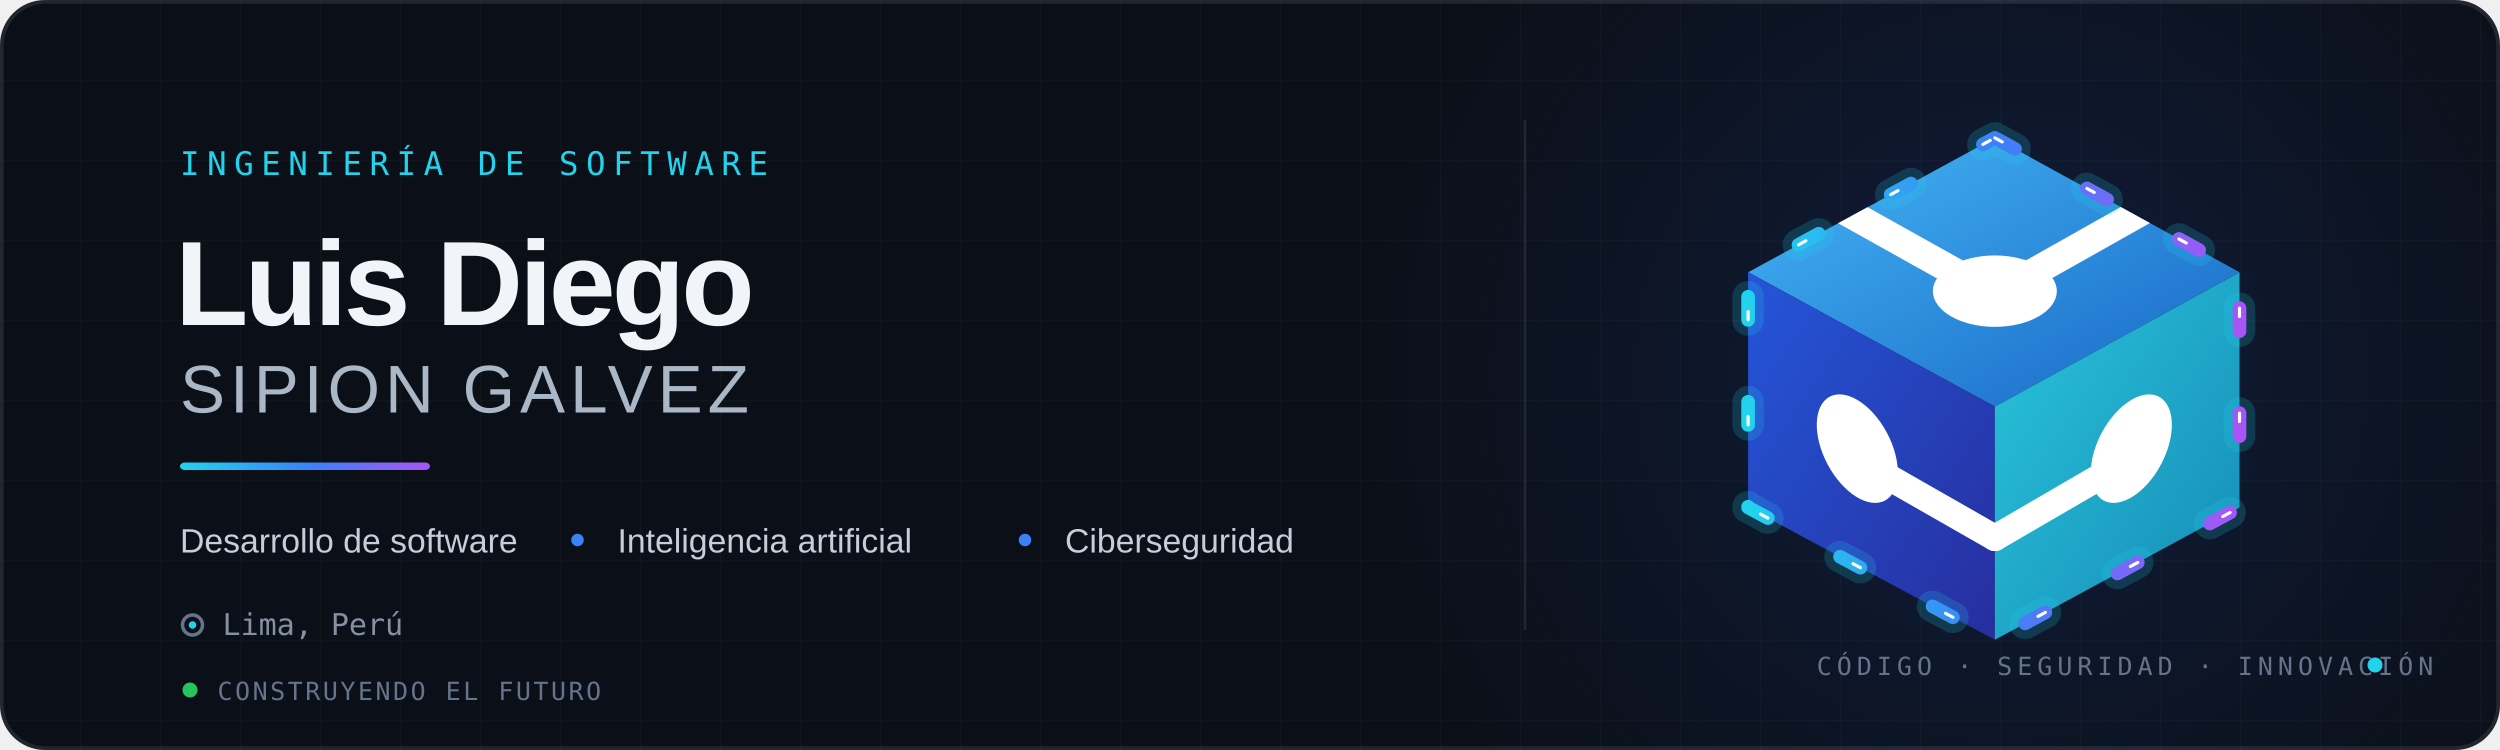
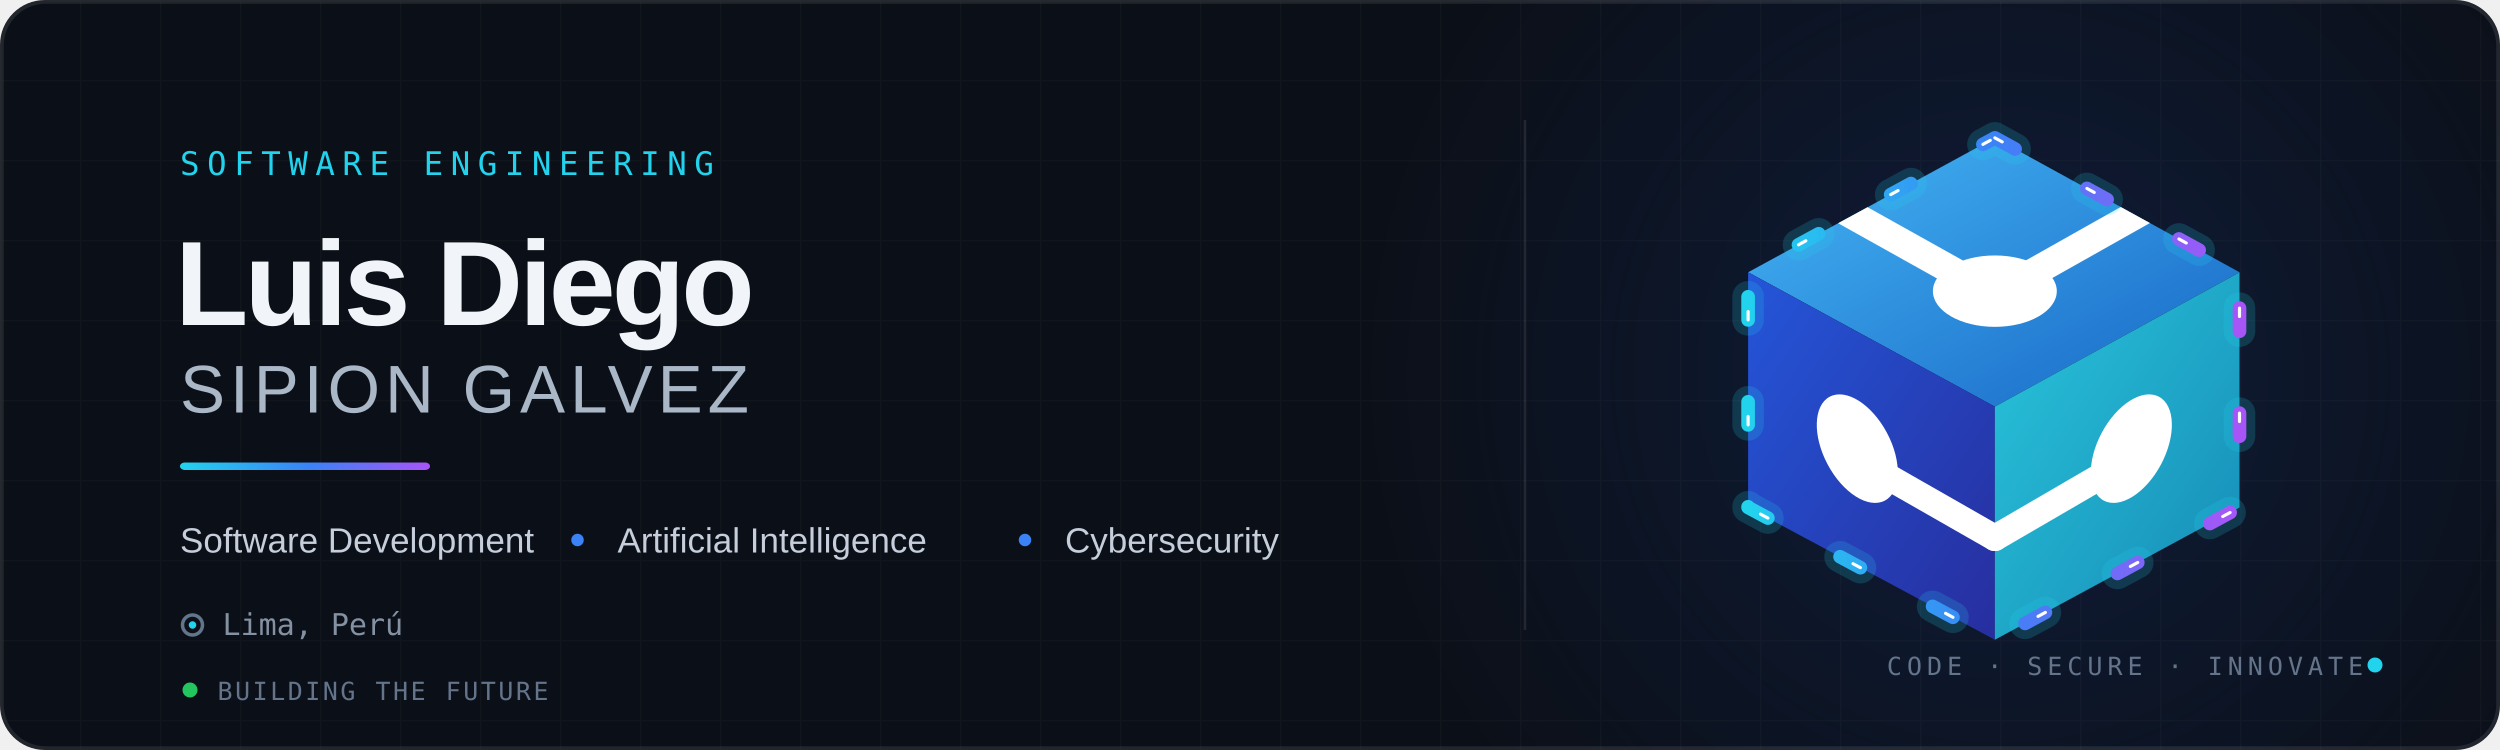
<svg xmlns="http://www.w3.org/2000/svg" viewBox="0 0 1000 300" width="1000" height="300" role="img" aria-labelledby="title desc">
  <defs>
    <linearGradient id="accent" x1="0" y1="0" x2="1" y2="0">
      <stop offset="0%" stop-color="#22D3EE" />
      <stop offset="52%" stop-color="#3B82F6" />
      <stop offset="100%" stop-color="#A855F7" />
    </linearGradient>
    <linearGradient id="cubeTop" x1="0" y1="0" x2="1" y2="1">
      <stop offset="0%" stop-color="#45B7F5" />
      <stop offset="100%" stop-color="#1765C5" />
    </linearGradient>
    <linearGradient id="cubeLeft" x1="0" y1="0" x2="1" y2="1">
      <stop offset="0%" stop-color="#2456D9" />
      <stop offset="100%" stop-color="#272E9E" />
    </linearGradient>
    <linearGradient id="cubeRight" x1="0" y1="0" x2="1" y2="1">
      <stop offset="0%" stop-color="#29C6DC" />
      <stop offset="100%" stop-color="#1689B5" />
    </linearGradient>
    <linearGradient id="neon" x1="0" y1="0" x2="1" y2="0">
      <stop offset="0%" stop-color="#22D3EE" />
      <stop offset="50%" stop-color="#3B82F6" />
      <stop offset="100%" stop-color="#A855F7" />
    </linearGradient>
    <radialGradient id="ambient">
      <stop offset="0%" stop-color="#2563EB" stop-opacity=".16" />
      <stop offset="100%" stop-color="#2563EB" stop-opacity="0" />
    </radialGradient>
    <pattern id="grid" width="32" height="32" patternUnits="userSpaceOnUse">
      <path d="M32 0H0V32" fill="none" stroke="#FFFFFF" stroke-opacity=".025" stroke-width="1" />
    </pattern>
    <clipPath id="frame">
      <rect width="1000" height="300" rx="18" />
    </clipPath>
    <clipPath id="cubeClip">
      <path d="M257 17 L490 145 L490 369 L257 495 L22 369 L22 145 Z" />
    </clipPath>
  </defs>
  <style>
    .sans {
      font-family: 'Segoe UI', Ubuntu, Arial, sans-serif;
    }

    .mono {
      font-family: 'SFMono-Regular', Consolas, monospace;
    }

    .cube-float {
      animation: float 5s ease-in-out infinite;
    }

    @keyframes float {
      0%, 100% { transform: translateY(0); }
      50% { transform: translateY(-6px); }
    }

-     .light,
+     .light {
+       animation: travel 4s linear infinite;
+     }
+ 
    .light-core {
      animation: travel 4s linear infinite;
    }

    @keyframes travel {
      to { stroke-dashoffset: -100; }
+     }
+ 
+     .cursor {
+       animation: blink 1s steps(1) infinite;
+     }
+ 
+     @keyframes blink {
+       50% { opacity: 0; }
    }

    .line {
      transform-origin: left;
      animation: reveal 1.2s ease-out both;
    }

    @keyframes reveal {
      from { transform: scaleX(0); opacity: 0; }
      to { transform: scaleX(1); opacity: 1; }
    }

    .soft-glow {
      animation: glow 4s ease-in-out infinite;
    }

    @keyframes glow {
      0%, 100% { opacity: .45; }
      50% { opacity: .9; }
    }

    @media (prefers-reduced-motion: reduce) {
      * { animation: none !important; }
    }
  </style>
  <g clip-path="url(#frame)">
    <rect width="1000" height="300" fill="#0B0F17" />
    <rect width="1000" height="300" fill="url(#grid)" />
    <circle cx="800" cy="150" r="260" fill="url(#ambient)" />
    <rect x=".75" y=".75" width="998.5" height="298.5" rx="17.5" fill="none" stroke="#FFFFFF" stroke-opacity=".09" stroke-width="1.5" />
  </g>
  <g class="sans">
    <text x="72" y="70" class="mono" font-size="13" letter-spacing="3" fill="#22D3EE">
-       INGENIERÍA DE SOFTWARE
+       SOFTWARE ENGINEERING
    </text>
    <text x="70" y="130" font-size="48" font-weight="700" letter-spacing="-1.5" fill="#F1F5F9">
      Luis Diego
    </text>
    <text x="72" y="165" font-size="27" font-weight="400" letter-spacing="2" fill="#AAB7C7">
      SIPION GALVEZ
    </text>
    <rect class="line" x="72" y="185" width="100" height="3" rx="2" fill="url(#accent)" />
-     <g font-size="13.5" fill="#C5CEDA">
-       <text x="72" y="221">Desarrollo de software</text>
+     <g font-size="14" fill="#C5CEDA">
+       <text x="72" y="221">Software Development</text>
      <circle cx="231" cy="216" r="2.5" fill="#3B82F6" />
-       <text x="247" y="221">Inteligencia artificial</text>
+       <text x="247" y="221">Artificial Intelligence</text>
      <circle cx="410" cy="216" r="2.5" fill="#3B82F6" />
-       <text x="426" y="221">Ciberseguridad</text>
+       <text x="426" y="221">Cybersecurity</text>
    </g>
    <g transform="translate(72 250)">
      <circle cx="5" cy="0" r="4" fill="none" stroke="#64748B" stroke-width="1.4" />
      <circle cx="5" cy="0" r="1.5" fill="#22D3EE" />
      <text x="17" y="4" class="mono" font-size="12" fill="#8491A3">
        Lima, Perú
      </text>
    </g>
    <g transform="translate(72 276)">
      <circle cx="4" cy="0" r="3" fill="#22C55E" />
      <text x="15" y="4" class="mono" font-size="10" letter-spacing="1" fill="#64748B">
-         CONSTRUYENDO EL FUTURO
+         BUILDING THE FUTURE
      </text>
    </g>
  </g>
  <path d="M610 48 V252" stroke="#FFFFFF" stroke-opacity=".09" stroke-width="1" />
  <g transform="translate(690 48) scale(0.42)">
    <g class="cube-float">
      <path d="M257 17 L490 145 L257 273 L22 145 Z" fill="url(#cubeTop)" />
      <path d="M22 145 L257 273 L257 495 L22 369 Z" fill="url(#cubeLeft)" />
      <path d="M490 145 L257 273 L257 495 L490 369 Z" fill="url(#cubeRight)" />
      <g clip-path="url(#cubeClip)">
        <g fill="none" stroke="#FFFFFF" stroke-width="27" stroke-linecap="round" stroke-linejoin="round">
          <path d="M108 83 L219 145" />
          <path d="M404 83 L294 145" />
        </g>
        <ellipse cx="257" cy="163" rx="59" ry="34" fill="#FFFFFF" />
        <ellipse cx="126" cy="313" rx="32" ry="56" transform="rotate(-28 126 313)" fill="#FFFFFF" />
        <path d="M145 334 L257 398" fill="none" stroke="#FFFFFF" stroke-width="25" stroke-linecap="round" />
        <ellipse cx="387" cy="313" rx="32" ry="56" transform="rotate(28 387 313)" fill="#FFFFFF" />
        <path d="M367 334 L257 398" fill="none" stroke="#FFFFFF" stroke-width="25" stroke-linecap="round" />
      </g>
      <path d="M257 17 L490 145 L490 369 L257 495 L22 369 L22 145 Z" fill="none" stroke="#22D3EE" stroke-width="30" stroke-linecap="round" stroke-linejoin="round" opacity=".18" pathLength="100" stroke-dasharray="22 78" class="light" />
      <path d="M257 17 L490 145 L490 369 L257 495 L22 369 L22 145 Z" fill="none" stroke="url(#neon)" stroke-width="13" stroke-linecap="round" stroke-linejoin="round" pathLength="100" stroke-dasharray="22 78" class="light" />
      <path d="M257 17 L490 145 L490 369 L257 495 L22 369 L22 145 Z" fill="none" stroke="#FFFFFF" stroke-width="3" stroke-linecap="round" stroke-linejoin="round" pathLength="100" stroke-dasharray="8 92" class="light-core" />
    </g>
  </g>
  <text x="850" y="270" class="mono" font-size="10" letter-spacing="2" text-anchor="middle" fill="#64748B">
-     CÓDIGO · SEGURIDAD · INNOVACIÓN
+     CODE · SECURE · INNOVATE
  </text>
  <circle cx="950" cy="266" r="3" fill="#22D3EE" class="soft-glow" />
</svg>
